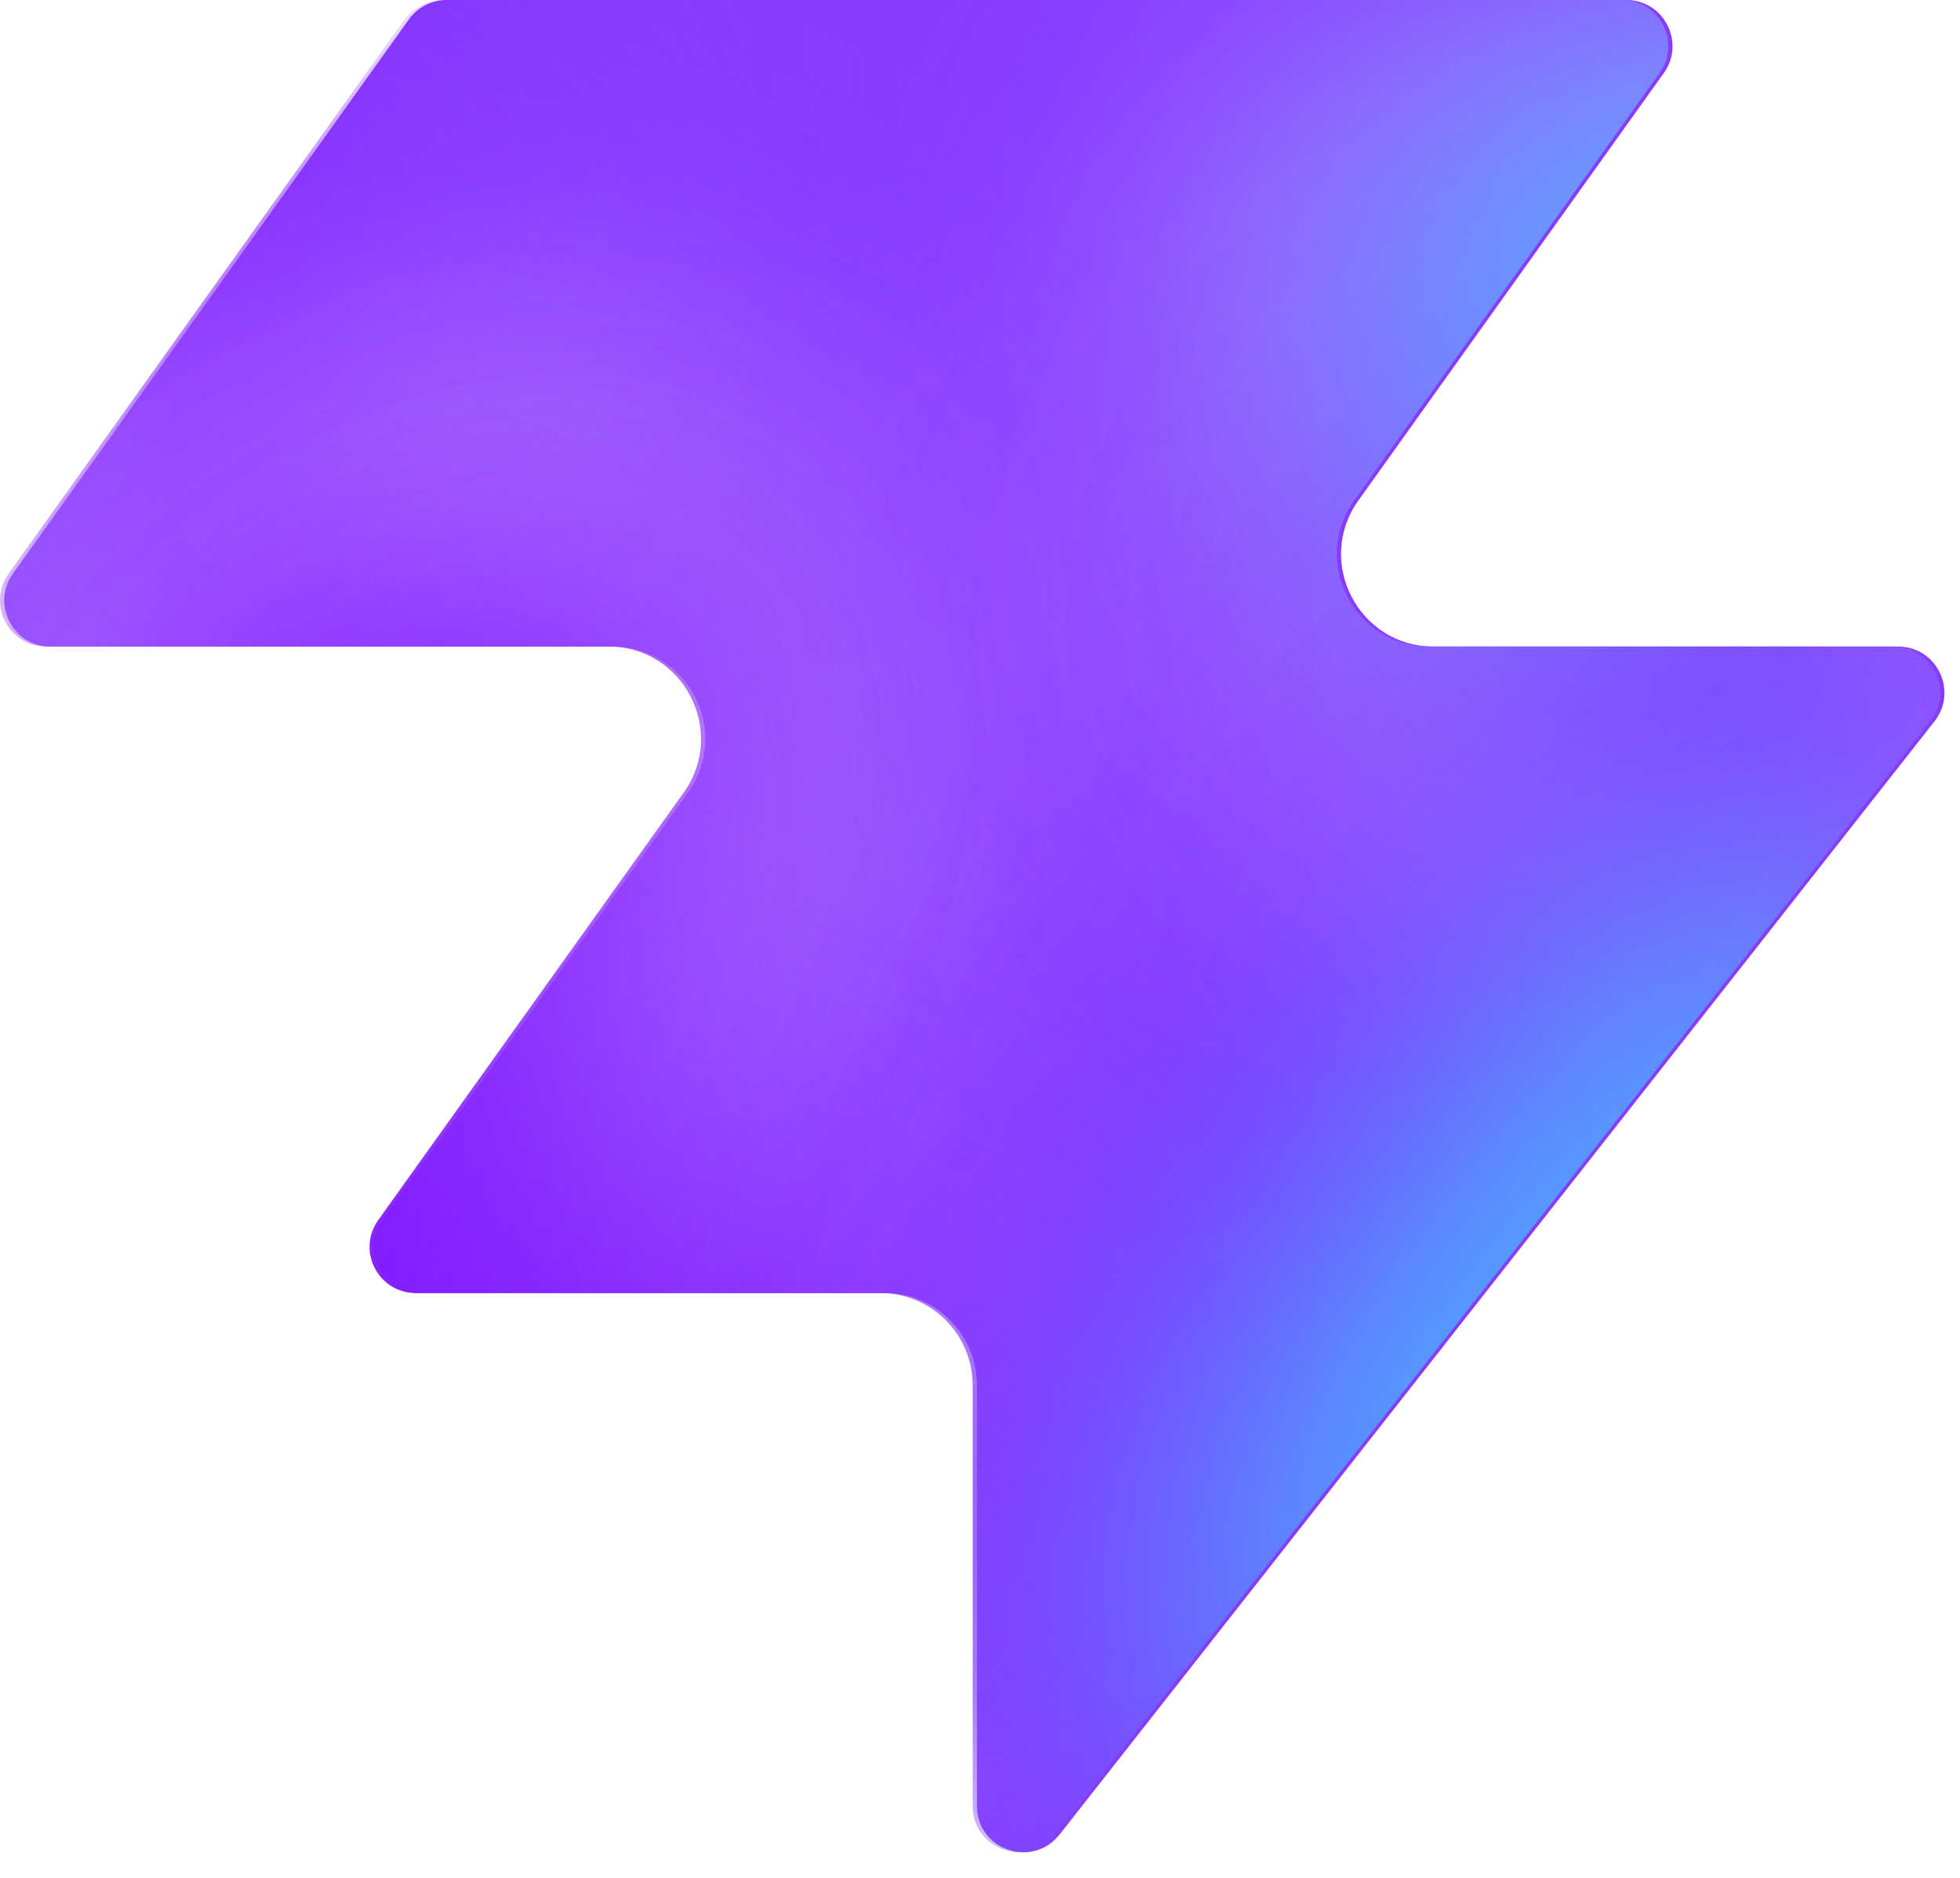
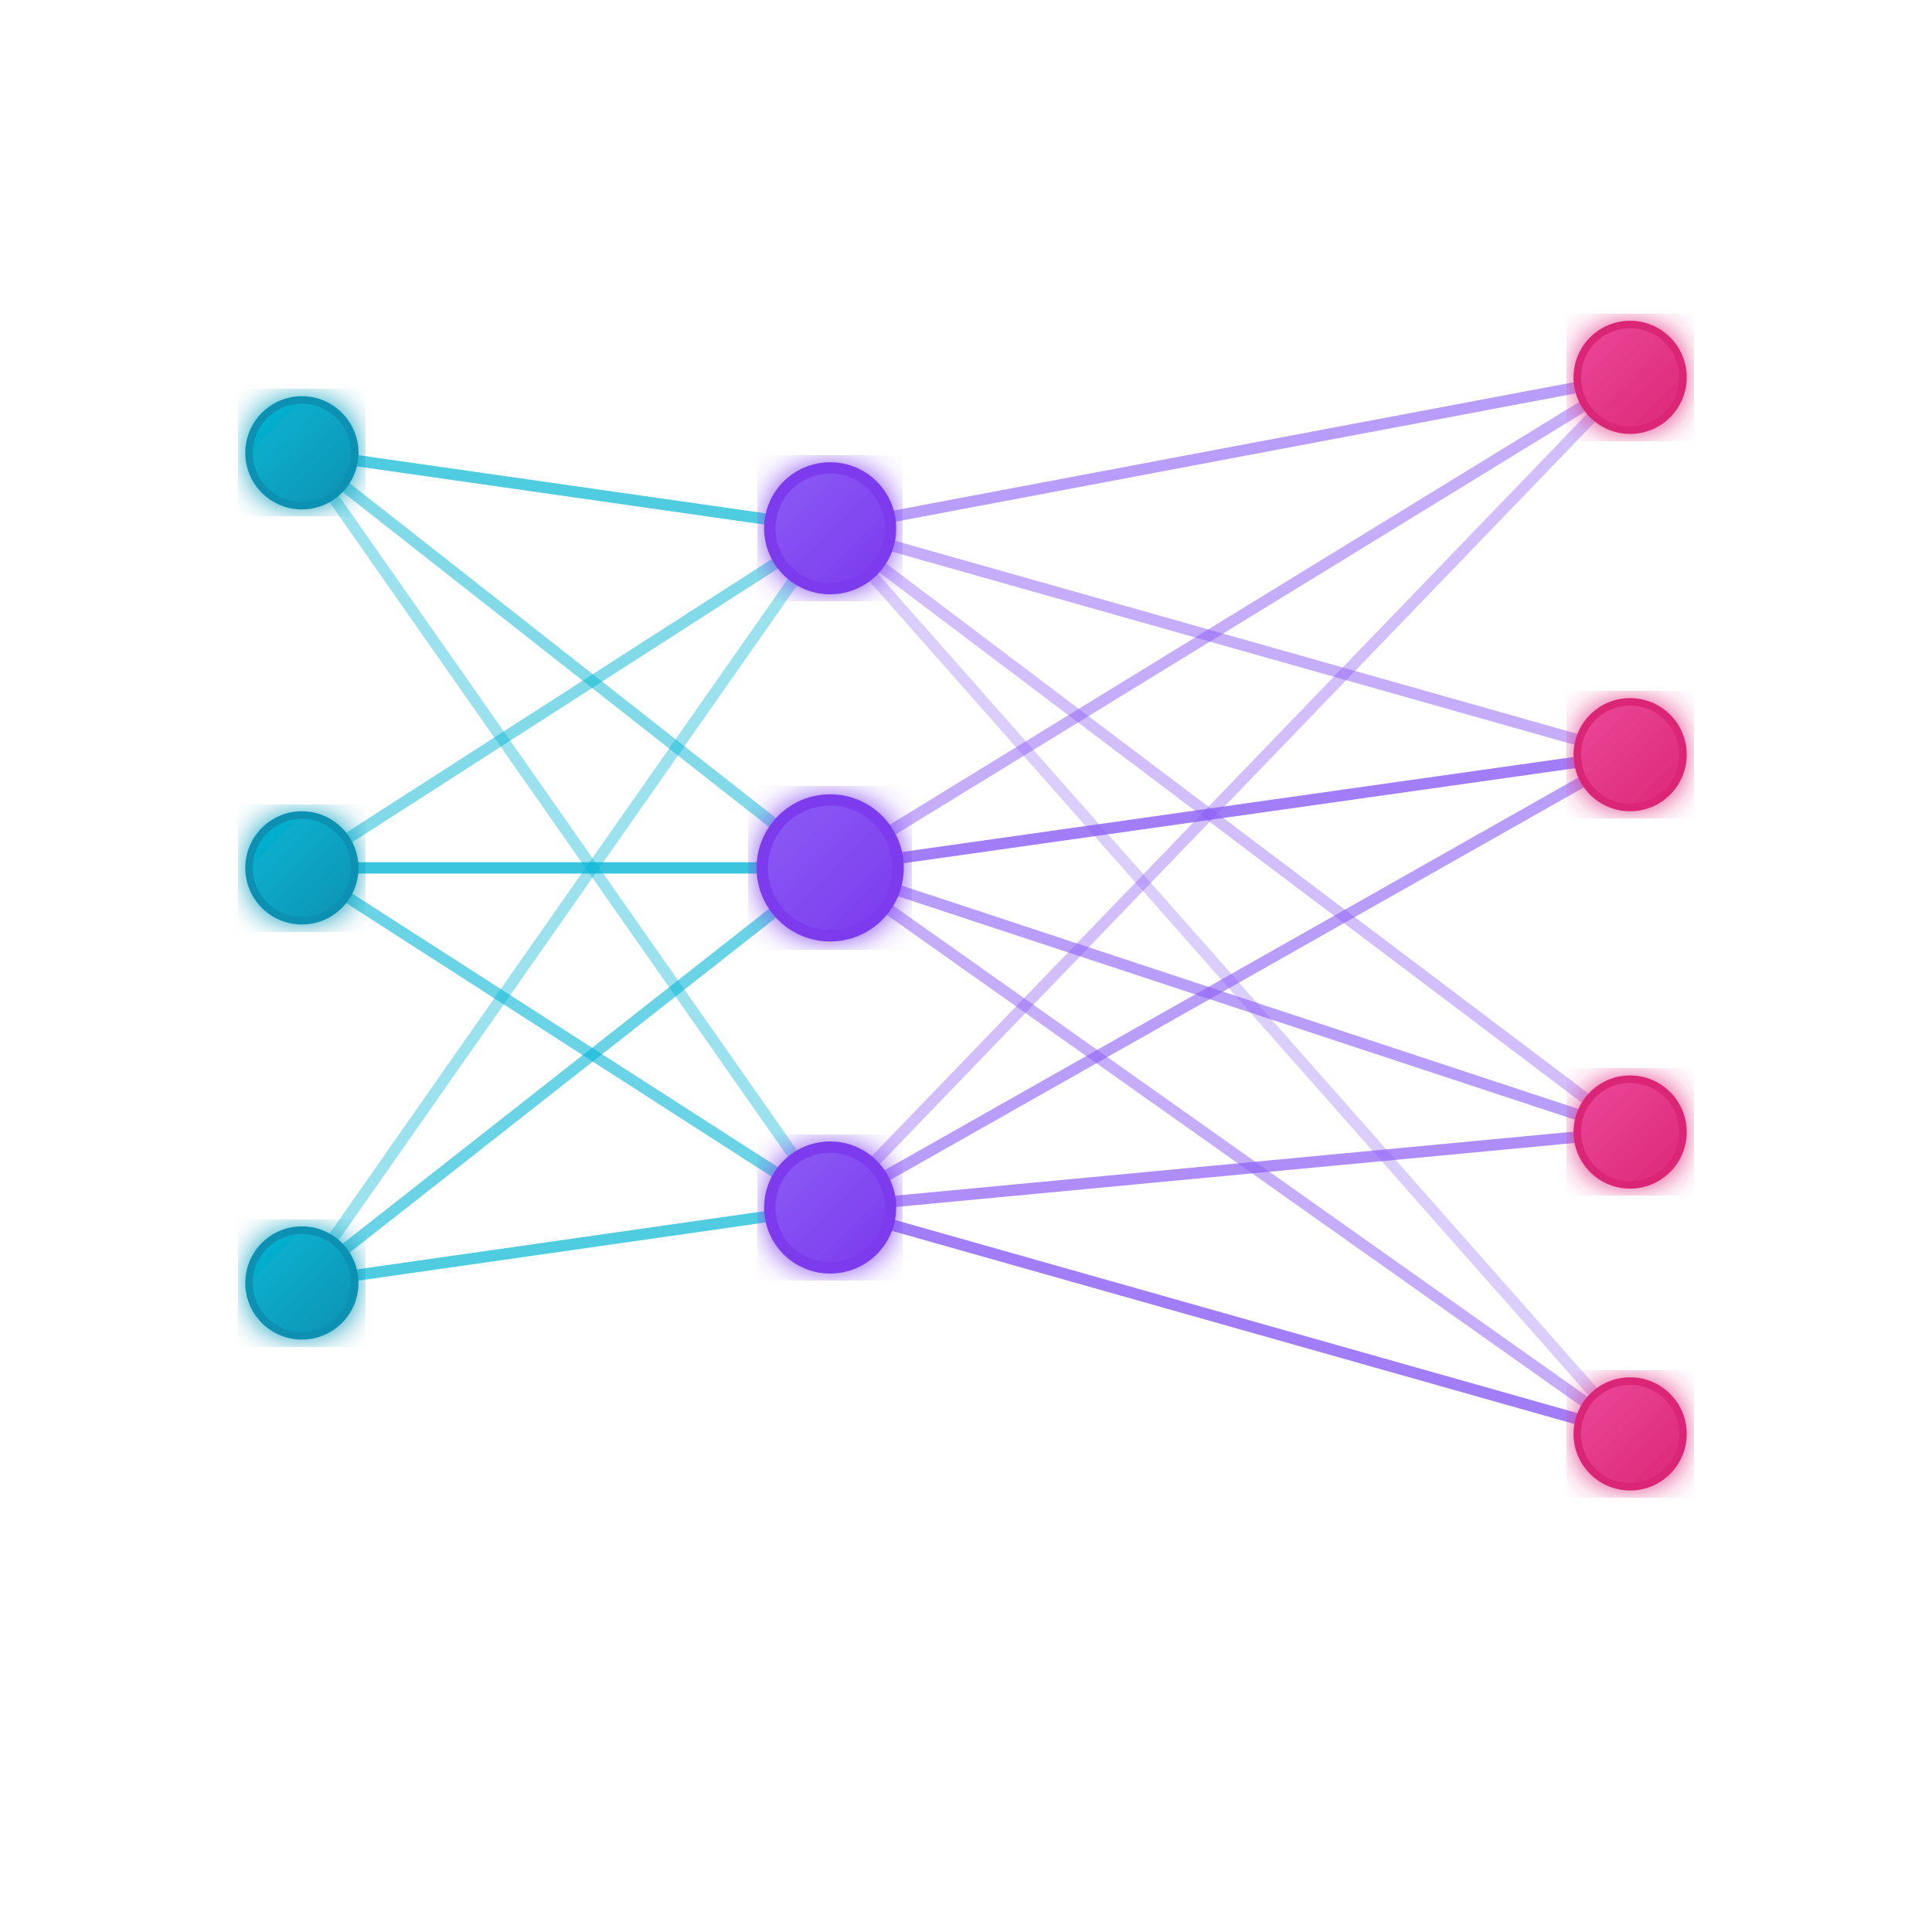
- <svg xmlns="http://www.w3.org/2000/svg" width="48" height="46" fill="none" viewBox="0 0 48 46">
-   <path fill="#863bff" d="M25.946 44.938c-.664.845-2.021.375-2.021-.698V33.937a2.26 2.26 0 0 0-2.262-2.262H10.287c-.92 0-1.456-1.04-.92-1.788l7.48-10.471c1.07-1.497 0-3.578-1.842-3.578H1.237c-.92 0-1.456-1.04-.92-1.788L10.013.474c.214-.297.556-.474.92-.474h28.894c.92 0 1.456 1.04.92 1.788l-7.48 10.471c-1.07 1.498 0 3.579 1.842 3.579h11.377c.943 0 1.473 1.088.89 1.83L25.947 44.94z" style="fill:#863bff;fill:color(display-p3 .525 .23 1);fill-opacity:1" />
-   <mask id="a" width="48" height="46" x="0" y="0" maskUnits="userSpaceOnUse" style="mask-type:alpha">
-     <path fill="#000" d="M25.842 44.938c-.664.844-2.021.375-2.021-.698V33.937a2.26 2.26 0 0 0-2.262-2.262H10.183c-.92 0-1.456-1.04-.92-1.788l7.48-10.471c1.07-1.498 0-3.579-1.842-3.579H1.133c-.92 0-1.456-1.04-.92-1.787L9.91.473c.214-.297.556-.474.92-.474h28.894c.92 0 1.456 1.04.92 1.788l-7.48 10.471c-1.07 1.498 0 3.578 1.842 3.578h11.377c.943 0 1.473 1.088.89 1.832L25.843 44.94z" style="fill:#000;fill-opacity:1" />
-   </mask>
-   <g mask="url(#a)">
-     <g filter="url(#b)">
-       <ellipse cx="5.508" cy="14.704" fill="#ede6ff" rx="5.508" ry="14.704" style="fill:#ede6ff;fill:color(display-p3 .927 .903 1);fill-opacity:1" transform="matrix(.00324 1 1 -.00324 -4.47 31.516)" />
-     </g>
-     <g filter="url(#c)">
-       <ellipse cx="10.399" cy="29.851" fill="#ede6ff" rx="10.399" ry="29.851" style="fill:#ede6ff;fill:color(display-p3 .927 .903 1);fill-opacity:1" transform="matrix(.00324 1 1 -.00324 -39.328 7.883)" />
-     </g>
-     <g filter="url(#d)">
-       <ellipse cx="5.508" cy="30.487" fill="#7e14ff" rx="5.508" ry="30.487" style="fill:#7e14ff;fill:color(display-p3 .492 .077 1);fill-opacity:1" transform="rotate(89.814 -25.913 -14.639)scale(1 -1)" />
-     </g>
-     <g filter="url(#e)">
-       <ellipse cx="5.508" cy="30.599" fill="#7e14ff" rx="5.508" ry="30.599" style="fill:#7e14ff;fill:color(display-p3 .492 .077 1);fill-opacity:1" transform="rotate(89.814 -32.644 -3.334)scale(1 -1)" />
-     </g>
-     <g filter="url(#f)">
-       <ellipse cx="5.508" cy="30.599" fill="#7e14ff" rx="5.508" ry="30.599" style="fill:#7e14ff;fill:color(display-p3 .492 .077 1);fill-opacity:1" transform="matrix(.00324 1 1 -.00324 -34.34 30.47)" />
-     </g>
-     <g filter="url(#g)">
-       <ellipse cx="14.072" cy="22.078" fill="#ede6ff" rx="14.072" ry="22.078" style="fill:#ede6ff;fill:color(display-p3 .927 .903 1);fill-opacity:1" transform="rotate(93.35 24.506 48.493)scale(-1 1)" />
-     </g>
-     <g filter="url(#h)">
-       <ellipse cx="3.47" cy="21.501" fill="#7e14ff" rx="3.47" ry="21.501" style="fill:#7e14ff;fill:color(display-p3 .492 .077 1);fill-opacity:1" transform="rotate(89.009 28.708 47.59)scale(-1 1)" />
-     </g>
-     <g filter="url(#i)">
-       <ellipse cx="3.47" cy="21.501" fill="#7e14ff" rx="3.47" ry="21.501" style="fill:#7e14ff;fill:color(display-p3 .492 .077 1);fill-opacity:1" transform="rotate(89.009 28.708 47.59)scale(-1 1)" />
-     </g>
-     <g filter="url(#j)">
-       <ellipse cx=".387" cy="8.972" fill="#7e14ff" rx="4.407" ry="29.108" style="fill:#7e14ff;fill:color(display-p3 .492 .077 1);fill-opacity:1" transform="rotate(39.51 .387 8.972)" />
-     </g>
-     <g filter="url(#k)">
-       <ellipse cx="47.523" cy="-6.092" fill="#7e14ff" rx="4.407" ry="29.108" style="fill:#7e14ff;fill:color(display-p3 .492 .077 1);fill-opacity:1" transform="rotate(37.892 47.523 -6.092)" />
-     </g>
-     <g filter="url(#l)">
-       <ellipse cx="41.412" cy="6.333" fill="#47bfff" rx="5.971" ry="9.665" style="fill:#47bfff;fill:color(display-p3 .28 .748 1);fill-opacity:1" transform="rotate(37.892 41.412 6.333)" />
-     </g>
-     <g filter="url(#m)">
-       <ellipse cx="-1.879" cy="38.332" fill="#7e14ff" rx="4.407" ry="29.108" style="fill:#7e14ff;fill:color(display-p3 .492 .077 1);fill-opacity:1" transform="rotate(37.892 -1.88 38.332)" />
-     </g>
-     <g filter="url(#n)">
-       <ellipse cx="-1.879" cy="38.332" fill="#7e14ff" rx="4.407" ry="29.108" style="fill:#7e14ff;fill:color(display-p3 .492 .077 1);fill-opacity:1" transform="rotate(37.892 -1.88 38.332)" />
-     </g>
-     <g filter="url(#o)">
-       <ellipse cx="35.651" cy="29.907" fill="#7e14ff" rx="4.407" ry="29.108" style="fill:#7e14ff;fill:color(display-p3 .492 .077 1);fill-opacity:1" transform="rotate(37.892 35.651 29.907)" />
-     </g>
-     <g filter="url(#p)">
-       <ellipse cx="38.418" cy="32.4" fill="#47bfff" rx="5.971" ry="15.297" style="fill:#47bfff;fill:color(display-p3 .28 .748 1);fill-opacity:1" transform="rotate(37.892 38.418 32.4)" />
-     </g>
-   </g>
+ <svg xmlns="http://www.w3.org/2000/svg" width="100%" viewBox="0 0 256 256" role="img">
  <defs>
-     <filter id="b" width="60.045" height="41.654" x="-19.77" y="16.149" color-interpolation-filters="sRGB" filterUnits="userSpaceOnUse">
-       <feFlood flood-opacity="0" result="BackgroundImageFix" />
-       <feBlend in="SourceGraphic" in2="BackgroundImageFix" result="shape" />
-       <feGaussianBlur result="effect1_foregroundBlur_2002_17158" stdDeviation="7.659" />
-     </filter>
-     <filter id="c" width="90.34" height="51.437" x="-54.613" y="-7.533" color-interpolation-filters="sRGB" filterUnits="userSpaceOnUse">
-       <feFlood flood-opacity="0" result="BackgroundImageFix" />
-       <feBlend in="SourceGraphic" in2="BackgroundImageFix" result="shape" />
-       <feGaussianBlur result="effect1_foregroundBlur_2002_17158" stdDeviation="7.659" />
-     </filter>
-     <filter id="d" width="79.355" height="29.4" x="-49.64" y="2.03" color-interpolation-filters="sRGB" filterUnits="userSpaceOnUse">
-       <feFlood flood-opacity="0" result="BackgroundImageFix" />
-       <feBlend in="SourceGraphic" in2="BackgroundImageFix" result="shape" />
-       <feGaussianBlur result="effect1_foregroundBlur_2002_17158" stdDeviation="4.596" />
-     </filter>
-     <filter id="e" width="79.579" height="29.4" x="-45.045" y="20.029" color-interpolation-filters="sRGB" filterUnits="userSpaceOnUse">
-       <feFlood flood-opacity="0" result="BackgroundImageFix" />
-       <feBlend in="SourceGraphic" in2="BackgroundImageFix" result="shape" />
-       <feGaussianBlur result="effect1_foregroundBlur_2002_17158" stdDeviation="4.596" />
-     </filter>
-     <filter id="f" width="79.579" height="29.4" x="-43.513" y="21.178" color-interpolation-filters="sRGB" filterUnits="userSpaceOnUse">
-       <feFlood flood-opacity="0" result="BackgroundImageFix" />
-       <feBlend in="SourceGraphic" in2="BackgroundImageFix" result="shape" />
-       <feGaussianBlur result="effect1_foregroundBlur_2002_17158" stdDeviation="4.596" />
-     </filter>
-     <filter id="g" width="74.749" height="58.852" x="15.756" y="-17.901" color-interpolation-filters="sRGB" filterUnits="userSpaceOnUse">
-       <feFlood flood-opacity="0" result="BackgroundImageFix" />
-       <feBlend in="SourceGraphic" in2="BackgroundImageFix" result="shape" />
-       <feGaussianBlur result="effect1_foregroundBlur_2002_17158" stdDeviation="7.659" />
-     </filter>
-     <filter id="h" width="61.377" height="25.362" x="23.548" y="2.284" color-interpolation-filters="sRGB" filterUnits="userSpaceOnUse">
-       <feFlood flood-opacity="0" result="BackgroundImageFix" />
-       <feBlend in="SourceGraphic" in2="BackgroundImageFix" result="shape" />
-       <feGaussianBlur result="effect1_foregroundBlur_2002_17158" stdDeviation="4.596" />
-     </filter>
-     <filter id="i" width="61.377" height="25.362" x="23.548" y="2.284" color-interpolation-filters="sRGB" filterUnits="userSpaceOnUse">
-       <feFlood flood-opacity="0" result="BackgroundImageFix" />
-       <feBlend in="SourceGraphic" in2="BackgroundImageFix" result="shape" />
-       <feGaussianBlur result="effect1_foregroundBlur_2002_17158" stdDeviation="4.596" />
-     </filter>
-     <filter id="j" width="56.045" height="63.649" x="-27.636" y="-22.853" color-interpolation-filters="sRGB" filterUnits="userSpaceOnUse">
-       <feFlood flood-opacity="0" result="BackgroundImageFix" />
-       <feBlend in="SourceGraphic" in2="BackgroundImageFix" result="shape" />
-       <feGaussianBlur result="effect1_foregroundBlur_2002_17158" stdDeviation="4.596" />
-     </filter>
-     <filter id="k" width="54.814" height="64.646" x="20.116" y="-38.415" color-interpolation-filters="sRGB" filterUnits="userSpaceOnUse">
-       <feFlood flood-opacity="0" result="BackgroundImageFix" />
-       <feBlend in="SourceGraphic" in2="BackgroundImageFix" result="shape" />
-       <feGaussianBlur result="effect1_foregroundBlur_2002_17158" stdDeviation="4.596" />
-     </filter>
-     <filter id="l" width="33.541" height="35.313" x="24.641" y="-11.323" color-interpolation-filters="sRGB" filterUnits="userSpaceOnUse">
-       <feFlood flood-opacity="0" result="BackgroundImageFix" />
-       <feBlend in="SourceGraphic" in2="BackgroundImageFix" result="shape" />
-       <feGaussianBlur result="effect1_foregroundBlur_2002_17158" stdDeviation="4.596" />
-     </filter>
-     <filter id="m" width="54.814" height="64.646" x="-29.286" y="6.009" color-interpolation-filters="sRGB" filterUnits="userSpaceOnUse">
-       <feFlood flood-opacity="0" result="BackgroundImageFix" />
-       <feBlend in="SourceGraphic" in2="BackgroundImageFix" result="shape" />
-       <feGaussianBlur result="effect1_foregroundBlur_2002_17158" stdDeviation="4.596" />
-     </filter>
-     <filter id="n" width="54.814" height="64.646" x="-29.286" y="6.009" color-interpolation-filters="sRGB" filterUnits="userSpaceOnUse">
-       <feFlood flood-opacity="0" result="BackgroundImageFix" />
-       <feBlend in="SourceGraphic" in2="BackgroundImageFix" result="shape" />
-       <feGaussianBlur result="effect1_foregroundBlur_2002_17158" stdDeviation="4.596" />
-     </filter>
-     <filter id="o" width="54.814" height="64.646" x="8.244" y="-2.416" color-interpolation-filters="sRGB" filterUnits="userSpaceOnUse">
-       <feFlood flood-opacity="0" result="BackgroundImageFix" />
-       <feBlend in="SourceGraphic" in2="BackgroundImageFix" result="shape" />
-       <feGaussianBlur result="effect1_foregroundBlur_2002_17158" stdDeviation="4.596" />
-     </filter>
-     <filter id="p" width="39.409" height="43.623" x="18.713" y="10.588" color-interpolation-filters="sRGB" filterUnits="userSpaceOnUse">
-       <feFlood flood-opacity="0" result="BackgroundImageFix" />
-       <feBlend in="SourceGraphic" in2="BackgroundImageFix" result="shape" />
-       <feGaussianBlur result="effect1_foregroundBlur_2002_17158" stdDeviation="4.596" />
+     <linearGradient id="nodeGlow1" x1="0%" y1="0%" x2="100%" y2="100%">
+       <stop offset="0%" style="stop-color:#06b6d4;stop-opacity:1" />
+       <stop offset="100%" style="stop-color:#0891b2;stop-opacity:1" />
+     </linearGradient>
+     <linearGradient id="nodeGlow2" x1="0%" y1="0%" x2="100%" y2="100%">
+       <stop offset="0%" style="stop-color:#8b5cf6;stop-opacity:1" />
+       <stop offset="100%" style="stop-color:#7c3aed;stop-opacity:1" />
+     </linearGradient>
+     <linearGradient id="nodeGlow3" x1="0%" y1="0%" x2="100%" y2="100%">
+       <stop offset="0%" style="stop-color:#ec4899;stop-opacity:1" />
+       <stop offset="100%" style="stop-color:#db2777;stop-opacity:1" />
+     </linearGradient>
+     <filter id="glow">
+       <feGaussianBlur stdDeviation="2" result="coloredBlur" />
+       <feMerge>
+         <feMergeNode in="coloredBlur" />
+         <feMergeNode in="SourceGraphic" />
+       </feMerge>
    </filter>
  </defs>
+   <line x1="40" y1="60" x2="110" y2="70" stroke="#06b6d4" stroke-width="1.5" opacity="0.7" fill="none" style="fill:none;stroke:rgb(6, 182, 212);color:rgb(255, 255, 255);stroke-width:1.5px;stroke-linecap:butt;stroke-linejoin:miter;opacity:0.7;font-family:&quot;Anthropic Sans&quot;, -apple-system, BlinkMacSystemFont, &quot;Segoe UI&quot;, sans-serif;font-size:16px;font-weight:400;text-anchor:start;dominant-baseline:auto" />
+   <line x1="40" y1="60" x2="110" y2="115" stroke="#06b6d4" stroke-width="1.5" opacity="0.5" fill="none" style="fill:none;stroke:rgb(6, 182, 212);color:rgb(255, 255, 255);stroke-width:1.5px;stroke-linecap:butt;stroke-linejoin:miter;opacity:0.5;font-family:&quot;Anthropic Sans&quot;, -apple-system, BlinkMacSystemFont, &quot;Segoe UI&quot;, sans-serif;font-size:16px;font-weight:400;text-anchor:start;dominant-baseline:auto" />
+   <line x1="40" y1="60" x2="110" y2="160" stroke="#06b6d4" stroke-width="1.5" opacity="0.4" fill="none" style="fill:none;stroke:rgb(6, 182, 212);color:rgb(255, 255, 255);stroke-width:1.5px;stroke-linecap:butt;stroke-linejoin:miter;opacity:0.4;font-family:&quot;Anthropic Sans&quot;, -apple-system, BlinkMacSystemFont, &quot;Segoe UI&quot;, sans-serif;font-size:16px;font-weight:400;text-anchor:start;dominant-baseline:auto" />
+   <line x1="40" y1="115" x2="110" y2="70" stroke="#06b6d4" stroke-width="1.5" opacity="0.5" fill="none" style="fill:none;stroke:rgb(6, 182, 212);color:rgb(255, 255, 255);stroke-width:1.5px;stroke-linecap:butt;stroke-linejoin:miter;opacity:0.5;font-family:&quot;Anthropic Sans&quot;, -apple-system, BlinkMacSystemFont, &quot;Segoe UI&quot;, sans-serif;font-size:16px;font-weight:400;text-anchor:start;dominant-baseline:auto" />
+   <line x1="40" y1="115" x2="110" y2="115" stroke="#06b6d4" stroke-width="1.5" opacity="0.8" fill="none" style="fill:none;stroke:rgb(6, 182, 212);color:rgb(255, 255, 255);stroke-width:1.5px;stroke-linecap:butt;stroke-linejoin:miter;opacity:0.8;font-family:&quot;Anthropic Sans&quot;, -apple-system, BlinkMacSystemFont, &quot;Segoe UI&quot;, sans-serif;font-size:16px;font-weight:400;text-anchor:start;dominant-baseline:auto" />
+   <line x1="40" y1="115" x2="110" y2="160" stroke="#06b6d4" stroke-width="1.5" opacity="0.6" fill="none" style="fill:none;stroke:rgb(6, 182, 212);color:rgb(255, 255, 255);stroke-width:1.5px;stroke-linecap:butt;stroke-linejoin:miter;opacity:0.6;font-family:&quot;Anthropic Sans&quot;, -apple-system, BlinkMacSystemFont, &quot;Segoe UI&quot;, sans-serif;font-size:16px;font-weight:400;text-anchor:start;dominant-baseline:auto" />
+   <line x1="40" y1="170" x2="110" y2="70" stroke="#06b6d4" stroke-width="1.5" opacity="0.4" fill="none" style="fill:none;stroke:rgb(6, 182, 212);color:rgb(255, 255, 255);stroke-width:1.5px;stroke-linecap:butt;stroke-linejoin:miter;opacity:0.4;font-family:&quot;Anthropic Sans&quot;, -apple-system, BlinkMacSystemFont, &quot;Segoe UI&quot;, sans-serif;font-size:16px;font-weight:400;text-anchor:start;dominant-baseline:auto" />
+   <line x1="40" y1="170" x2="110" y2="115" stroke="#06b6d4" stroke-width="1.5" opacity="0.6" fill="none" style="fill:none;stroke:rgb(6, 182, 212);color:rgb(255, 255, 255);stroke-width:1.5px;stroke-linecap:butt;stroke-linejoin:miter;opacity:0.6;font-family:&quot;Anthropic Sans&quot;, -apple-system, BlinkMacSystemFont, &quot;Segoe UI&quot;, sans-serif;font-size:16px;font-weight:400;text-anchor:start;dominant-baseline:auto" />
+   <line x1="40" y1="170" x2="110" y2="160" stroke="#06b6d4" stroke-width="1.5" opacity="0.7" fill="none" style="fill:none;stroke:rgb(6, 182, 212);color:rgb(255, 255, 255);stroke-width:1.5px;stroke-linecap:butt;stroke-linejoin:miter;opacity:0.7;font-family:&quot;Anthropic Sans&quot;, -apple-system, BlinkMacSystemFont, &quot;Segoe UI&quot;, sans-serif;font-size:16px;font-weight:400;text-anchor:start;dominant-baseline:auto" />
+   <line x1="110" y1="70" x2="216" y2="50" stroke="#8b5cf6" stroke-width="1.5" opacity="0.6" fill="none" style="fill:none;stroke:rgb(139, 92, 246);color:rgb(255, 255, 255);stroke-width:1.5px;stroke-linecap:butt;stroke-linejoin:miter;opacity:0.6;font-family:&quot;Anthropic Sans&quot;, -apple-system, BlinkMacSystemFont, &quot;Segoe UI&quot;, sans-serif;font-size:16px;font-weight:400;text-anchor:start;dominant-baseline:auto" />
+   <line x1="110" y1="70" x2="216" y2="100" stroke="#8b5cf6" stroke-width="1.5" opacity="0.5" fill="none" style="fill:none;stroke:rgb(139, 92, 246);color:rgb(255, 255, 255);stroke-width:1.5px;stroke-linecap:butt;stroke-linejoin:miter;opacity:0.5;font-family:&quot;Anthropic Sans&quot;, -apple-system, BlinkMacSystemFont, &quot;Segoe UI&quot;, sans-serif;font-size:16px;font-weight:400;text-anchor:start;dominant-baseline:auto" />
+   <line x1="110" y1="70" x2="216" y2="150" stroke="#8b5cf6" stroke-width="1.5" opacity="0.4" fill="none" style="fill:none;stroke:rgb(139, 92, 246);color:rgb(255, 255, 255);stroke-width:1.5px;stroke-linecap:butt;stroke-linejoin:miter;opacity:0.4;font-family:&quot;Anthropic Sans&quot;, -apple-system, BlinkMacSystemFont, &quot;Segoe UI&quot;, sans-serif;font-size:16px;font-weight:400;text-anchor:start;dominant-baseline:auto" />
+   <line x1="110" y1="70" x2="216" y2="190" stroke="#8b5cf6" stroke-width="1.5" opacity="0.3" fill="none" style="fill:none;stroke:rgb(139, 92, 246);color:rgb(255, 255, 255);stroke-width:1.5px;stroke-linecap:butt;stroke-linejoin:miter;opacity:0.3;font-family:&quot;Anthropic Sans&quot;, -apple-system, BlinkMacSystemFont, &quot;Segoe UI&quot;, sans-serif;font-size:16px;font-weight:400;text-anchor:start;dominant-baseline:auto" />
+   <line x1="110" y1="115" x2="216" y2="50" stroke="#8b5cf6" stroke-width="1.5" opacity="0.5" fill="none" style="fill:none;stroke:rgb(139, 92, 246);color:rgb(255, 255, 255);stroke-width:1.5px;stroke-linecap:butt;stroke-linejoin:miter;opacity:0.5;font-family:&quot;Anthropic Sans&quot;, -apple-system, BlinkMacSystemFont, &quot;Segoe UI&quot;, sans-serif;font-size:16px;font-weight:400;text-anchor:start;dominant-baseline:auto" />
+   <line x1="110" y1="115" x2="216" y2="100" stroke="#8b5cf6" stroke-width="1.5" opacity="0.8" fill="none" style="fill:none;stroke:rgb(139, 92, 246);color:rgb(255, 255, 255);stroke-width:1.5px;stroke-linecap:butt;stroke-linejoin:miter;opacity:0.8;font-family:&quot;Anthropic Sans&quot;, -apple-system, BlinkMacSystemFont, &quot;Segoe UI&quot;, sans-serif;font-size:16px;font-weight:400;text-anchor:start;dominant-baseline:auto" />
+   <line x1="110" y1="115" x2="216" y2="150" stroke="#8b5cf6" stroke-width="1.5" opacity="0.6" fill="none" style="fill:none;stroke:rgb(139, 92, 246);color:rgb(255, 255, 255);stroke-width:1.5px;stroke-linecap:butt;stroke-linejoin:miter;opacity:0.6;font-family:&quot;Anthropic Sans&quot;, -apple-system, BlinkMacSystemFont, &quot;Segoe UI&quot;, sans-serif;font-size:16px;font-weight:400;text-anchor:start;dominant-baseline:auto" />
+   <line x1="110" y1="115" x2="216" y2="190" stroke="#8b5cf6" stroke-width="1.5" opacity="0.5" fill="none" style="fill:none;stroke:rgb(139, 92, 246);color:rgb(255, 255, 255);stroke-width:1.5px;stroke-linecap:butt;stroke-linejoin:miter;opacity:0.5;font-family:&quot;Anthropic Sans&quot;, -apple-system, BlinkMacSystemFont, &quot;Segoe UI&quot;, sans-serif;font-size:16px;font-weight:400;text-anchor:start;dominant-baseline:auto" />
+   <line x1="110" y1="160" x2="216" y2="50" stroke="#8b5cf6" stroke-width="1.5" opacity="0.4" fill="none" style="fill:none;stroke:rgb(139, 92, 246);color:rgb(255, 255, 255);stroke-width:1.5px;stroke-linecap:butt;stroke-linejoin:miter;opacity:0.4;font-family:&quot;Anthropic Sans&quot;, -apple-system, BlinkMacSystemFont, &quot;Segoe UI&quot;, sans-serif;font-size:16px;font-weight:400;text-anchor:start;dominant-baseline:auto" />
+   <line x1="110" y1="160" x2="216" y2="100" stroke="#8b5cf6" stroke-width="1.5" opacity="0.6" fill="none" style="fill:none;stroke:rgb(139, 92, 246);color:rgb(255, 255, 255);stroke-width:1.5px;stroke-linecap:butt;stroke-linejoin:miter;opacity:0.6;font-family:&quot;Anthropic Sans&quot;, -apple-system, BlinkMacSystemFont, &quot;Segoe UI&quot;, sans-serif;font-size:16px;font-weight:400;text-anchor:start;dominant-baseline:auto" />
+   <line x1="110" y1="160" x2="216" y2="150" stroke="#8b5cf6" stroke-width="1.5" opacity="0.7" fill="none" style="fill:none;stroke:rgb(139, 92, 246);color:rgb(255, 255, 255);stroke-width:1.5px;stroke-linecap:butt;stroke-linejoin:miter;opacity:0.7;font-family:&quot;Anthropic Sans&quot;, -apple-system, BlinkMacSystemFont, &quot;Segoe UI&quot;, sans-serif;font-size:16px;font-weight:400;text-anchor:start;dominant-baseline:auto" />
+   <line x1="110" y1="160" x2="216" y2="190" stroke="#8b5cf6" stroke-width="1.5" opacity="0.8" fill="none" style="fill:none;stroke:rgb(139, 92, 246);color:rgb(255, 255, 255);stroke-width:1.5px;stroke-linecap:butt;stroke-linejoin:miter;opacity:0.8;font-family:&quot;Anthropic Sans&quot;, -apple-system, BlinkMacSystemFont, &quot;Segoe UI&quot;, sans-serif;font-size:16px;font-weight:400;text-anchor:start;dominant-baseline:auto" />
+   <circle cx="40" cy="60" r="7" fill="url(#nodeGlow1)" filter="url(#glow)" stroke="#0891b2" stroke-width="1" style="stroke:rgb(8, 145, 178);color:rgb(255, 255, 255);stroke-width:1px;stroke-linecap:butt;stroke-linejoin:miter;opacity:1;font-family:&quot;Anthropic Sans&quot;, -apple-system, BlinkMacSystemFont, &quot;Segoe UI&quot;, sans-serif;font-size:16px;font-weight:400;text-anchor:start;dominant-baseline:auto" />
+   <circle cx="40" cy="115" r="7" fill="url(#nodeGlow1)" filter="url(#glow)" stroke="#0891b2" stroke-width="1" style="stroke:rgb(8, 145, 178);color:rgb(255, 255, 255);stroke-width:1px;stroke-linecap:butt;stroke-linejoin:miter;opacity:1;font-family:&quot;Anthropic Sans&quot;, -apple-system, BlinkMacSystemFont, &quot;Segoe UI&quot;, sans-serif;font-size:16px;font-weight:400;text-anchor:start;dominant-baseline:auto" />
+   <circle cx="40" cy="170" r="7" fill="url(#nodeGlow1)" filter="url(#glow)" stroke="#0891b2" stroke-width="1" style="stroke:rgb(8, 145, 178);color:rgb(255, 255, 255);stroke-width:1px;stroke-linecap:butt;stroke-linejoin:miter;opacity:1;font-family:&quot;Anthropic Sans&quot;, -apple-system, BlinkMacSystemFont, &quot;Segoe UI&quot;, sans-serif;font-size:16px;font-weight:400;text-anchor:start;dominant-baseline:auto" />
+   <circle cx="110" cy="70" r="8" fill="url(#nodeGlow2)" filter="url(#glow)" stroke="#7c3aed" stroke-width="1.5" style="stroke:rgb(124, 58, 237);color:rgb(255, 255, 255);stroke-width:1.5px;stroke-linecap:butt;stroke-linejoin:miter;opacity:1;font-family:&quot;Anthropic Sans&quot;, -apple-system, BlinkMacSystemFont, &quot;Segoe UI&quot;, sans-serif;font-size:16px;font-weight:400;text-anchor:start;dominant-baseline:auto" />
+   <circle cx="110" cy="115" r="9" fill="url(#nodeGlow2)" filter="url(#glow)" stroke="#7c3aed" stroke-width="1.5" style="stroke:rgb(124, 58, 237);color:rgb(255, 255, 255);stroke-width:1.5px;stroke-linecap:butt;stroke-linejoin:miter;opacity:1;font-family:&quot;Anthropic Sans&quot;, -apple-system, BlinkMacSystemFont, &quot;Segoe UI&quot;, sans-serif;font-size:16px;font-weight:400;text-anchor:start;dominant-baseline:auto" />
+   <circle cx="110" cy="160" r="8" fill="url(#nodeGlow2)" filter="url(#glow)" stroke="#7c3aed" stroke-width="1.5" style="stroke:rgb(124, 58, 237);color:rgb(255, 255, 255);stroke-width:1.5px;stroke-linecap:butt;stroke-linejoin:miter;opacity:1;font-family:&quot;Anthropic Sans&quot;, -apple-system, BlinkMacSystemFont, &quot;Segoe UI&quot;, sans-serif;font-size:16px;font-weight:400;text-anchor:start;dominant-baseline:auto" />
+   <circle cx="216" cy="50" r="7" fill="url(#nodeGlow3)" filter="url(#glow)" stroke="#db2777" stroke-width="1" style="stroke:rgb(219, 39, 119);color:rgb(255, 255, 255);stroke-width:1px;stroke-linecap:butt;stroke-linejoin:miter;opacity:1;font-family:&quot;Anthropic Sans&quot;, -apple-system, BlinkMacSystemFont, &quot;Segoe UI&quot;, sans-serif;font-size:16px;font-weight:400;text-anchor:start;dominant-baseline:auto" />
+   <circle cx="216" cy="100" r="7" fill="url(#nodeGlow3)" filter="url(#glow)" stroke="#db2777" stroke-width="1" style="stroke:rgb(219, 39, 119);color:rgb(255, 255, 255);stroke-width:1px;stroke-linecap:butt;stroke-linejoin:miter;opacity:1;font-family:&quot;Anthropic Sans&quot;, -apple-system, BlinkMacSystemFont, &quot;Segoe UI&quot;, sans-serif;font-size:16px;font-weight:400;text-anchor:start;dominant-baseline:auto" />
+   <circle cx="216" cy="150" r="7" fill="url(#nodeGlow3)" filter="url(#glow)" stroke="#db2777" stroke-width="1" style="stroke:rgb(219, 39, 119);color:rgb(255, 255, 255);stroke-width:1px;stroke-linecap:butt;stroke-linejoin:miter;opacity:1;font-family:&quot;Anthropic Sans&quot;, -apple-system, BlinkMacSystemFont, &quot;Segoe UI&quot;, sans-serif;font-size:16px;font-weight:400;text-anchor:start;dominant-baseline:auto" />
+   <circle cx="216" cy="190" r="7" fill="url(#nodeGlow3)" filter="url(#glow)" stroke="#db2777" stroke-width="1" style="stroke:rgb(219, 39, 119);color:rgb(255, 255, 255);stroke-width:1px;stroke-linecap:butt;stroke-linejoin:miter;opacity:1;font-family:&quot;Anthropic Sans&quot;, -apple-system, BlinkMacSystemFont, &quot;Segoe UI&quot;, sans-serif;font-size:16px;font-weight:400;text-anchor:start;dominant-baseline:auto" />
</svg>
